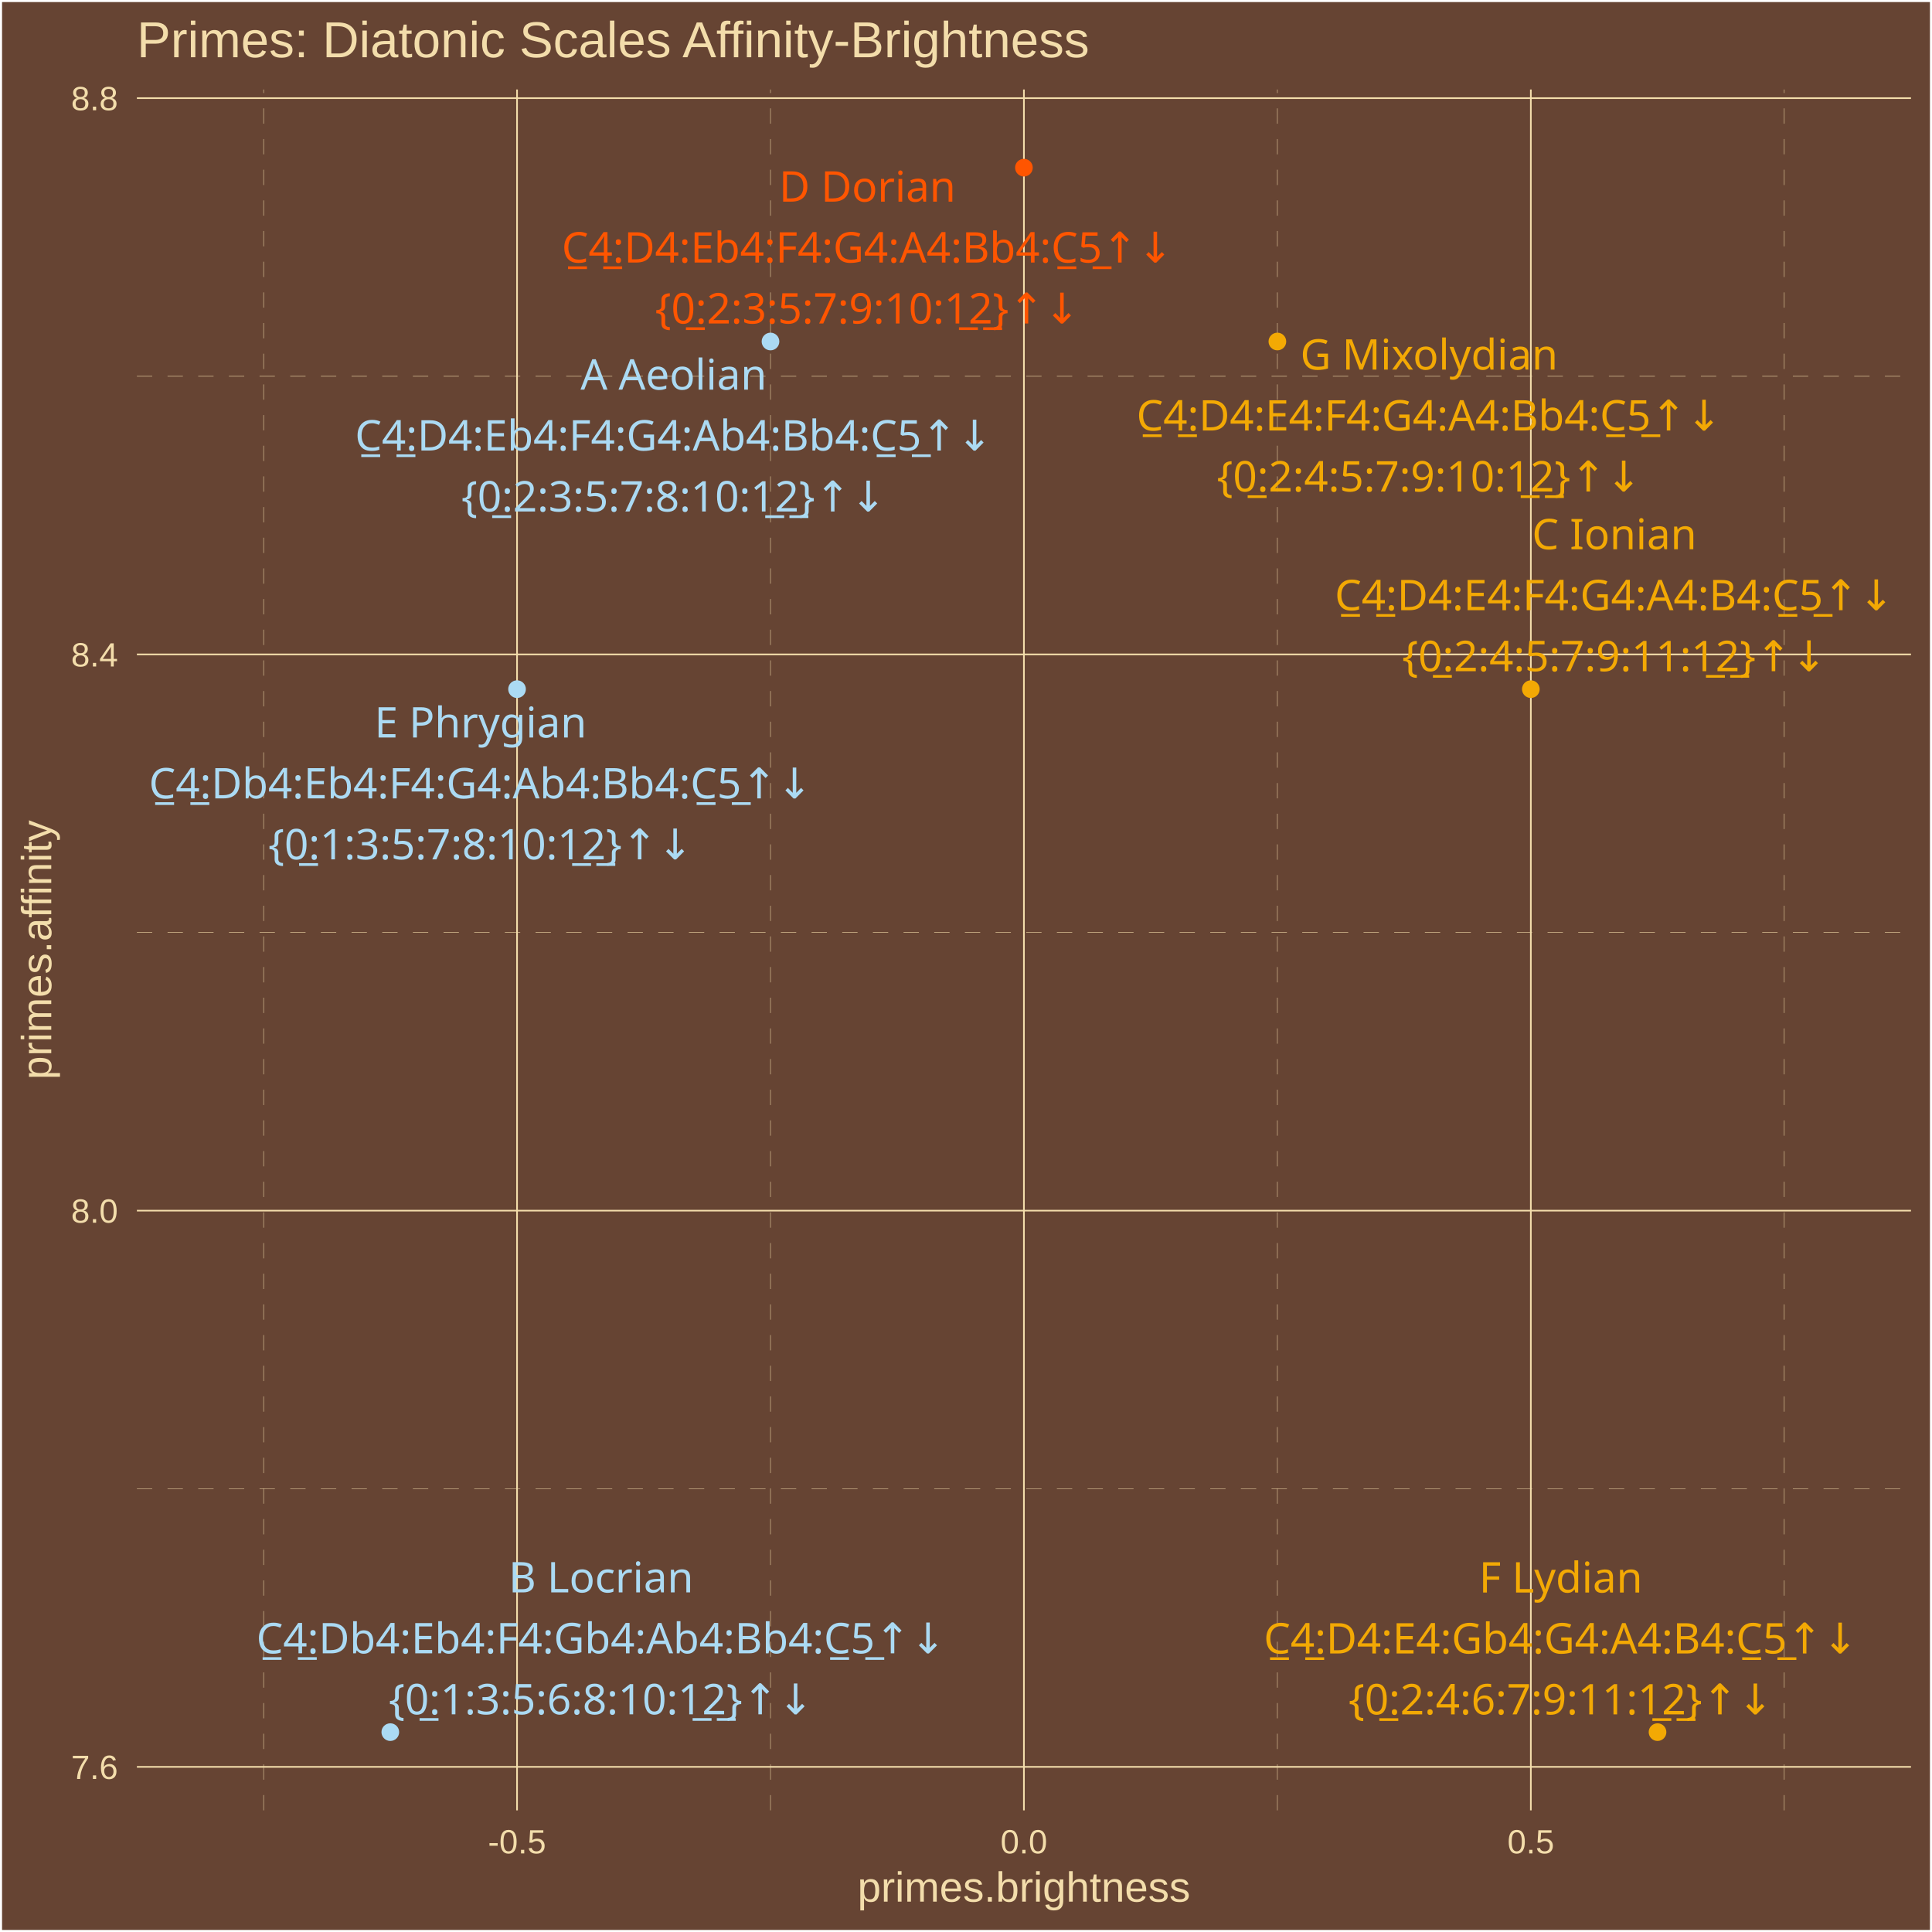
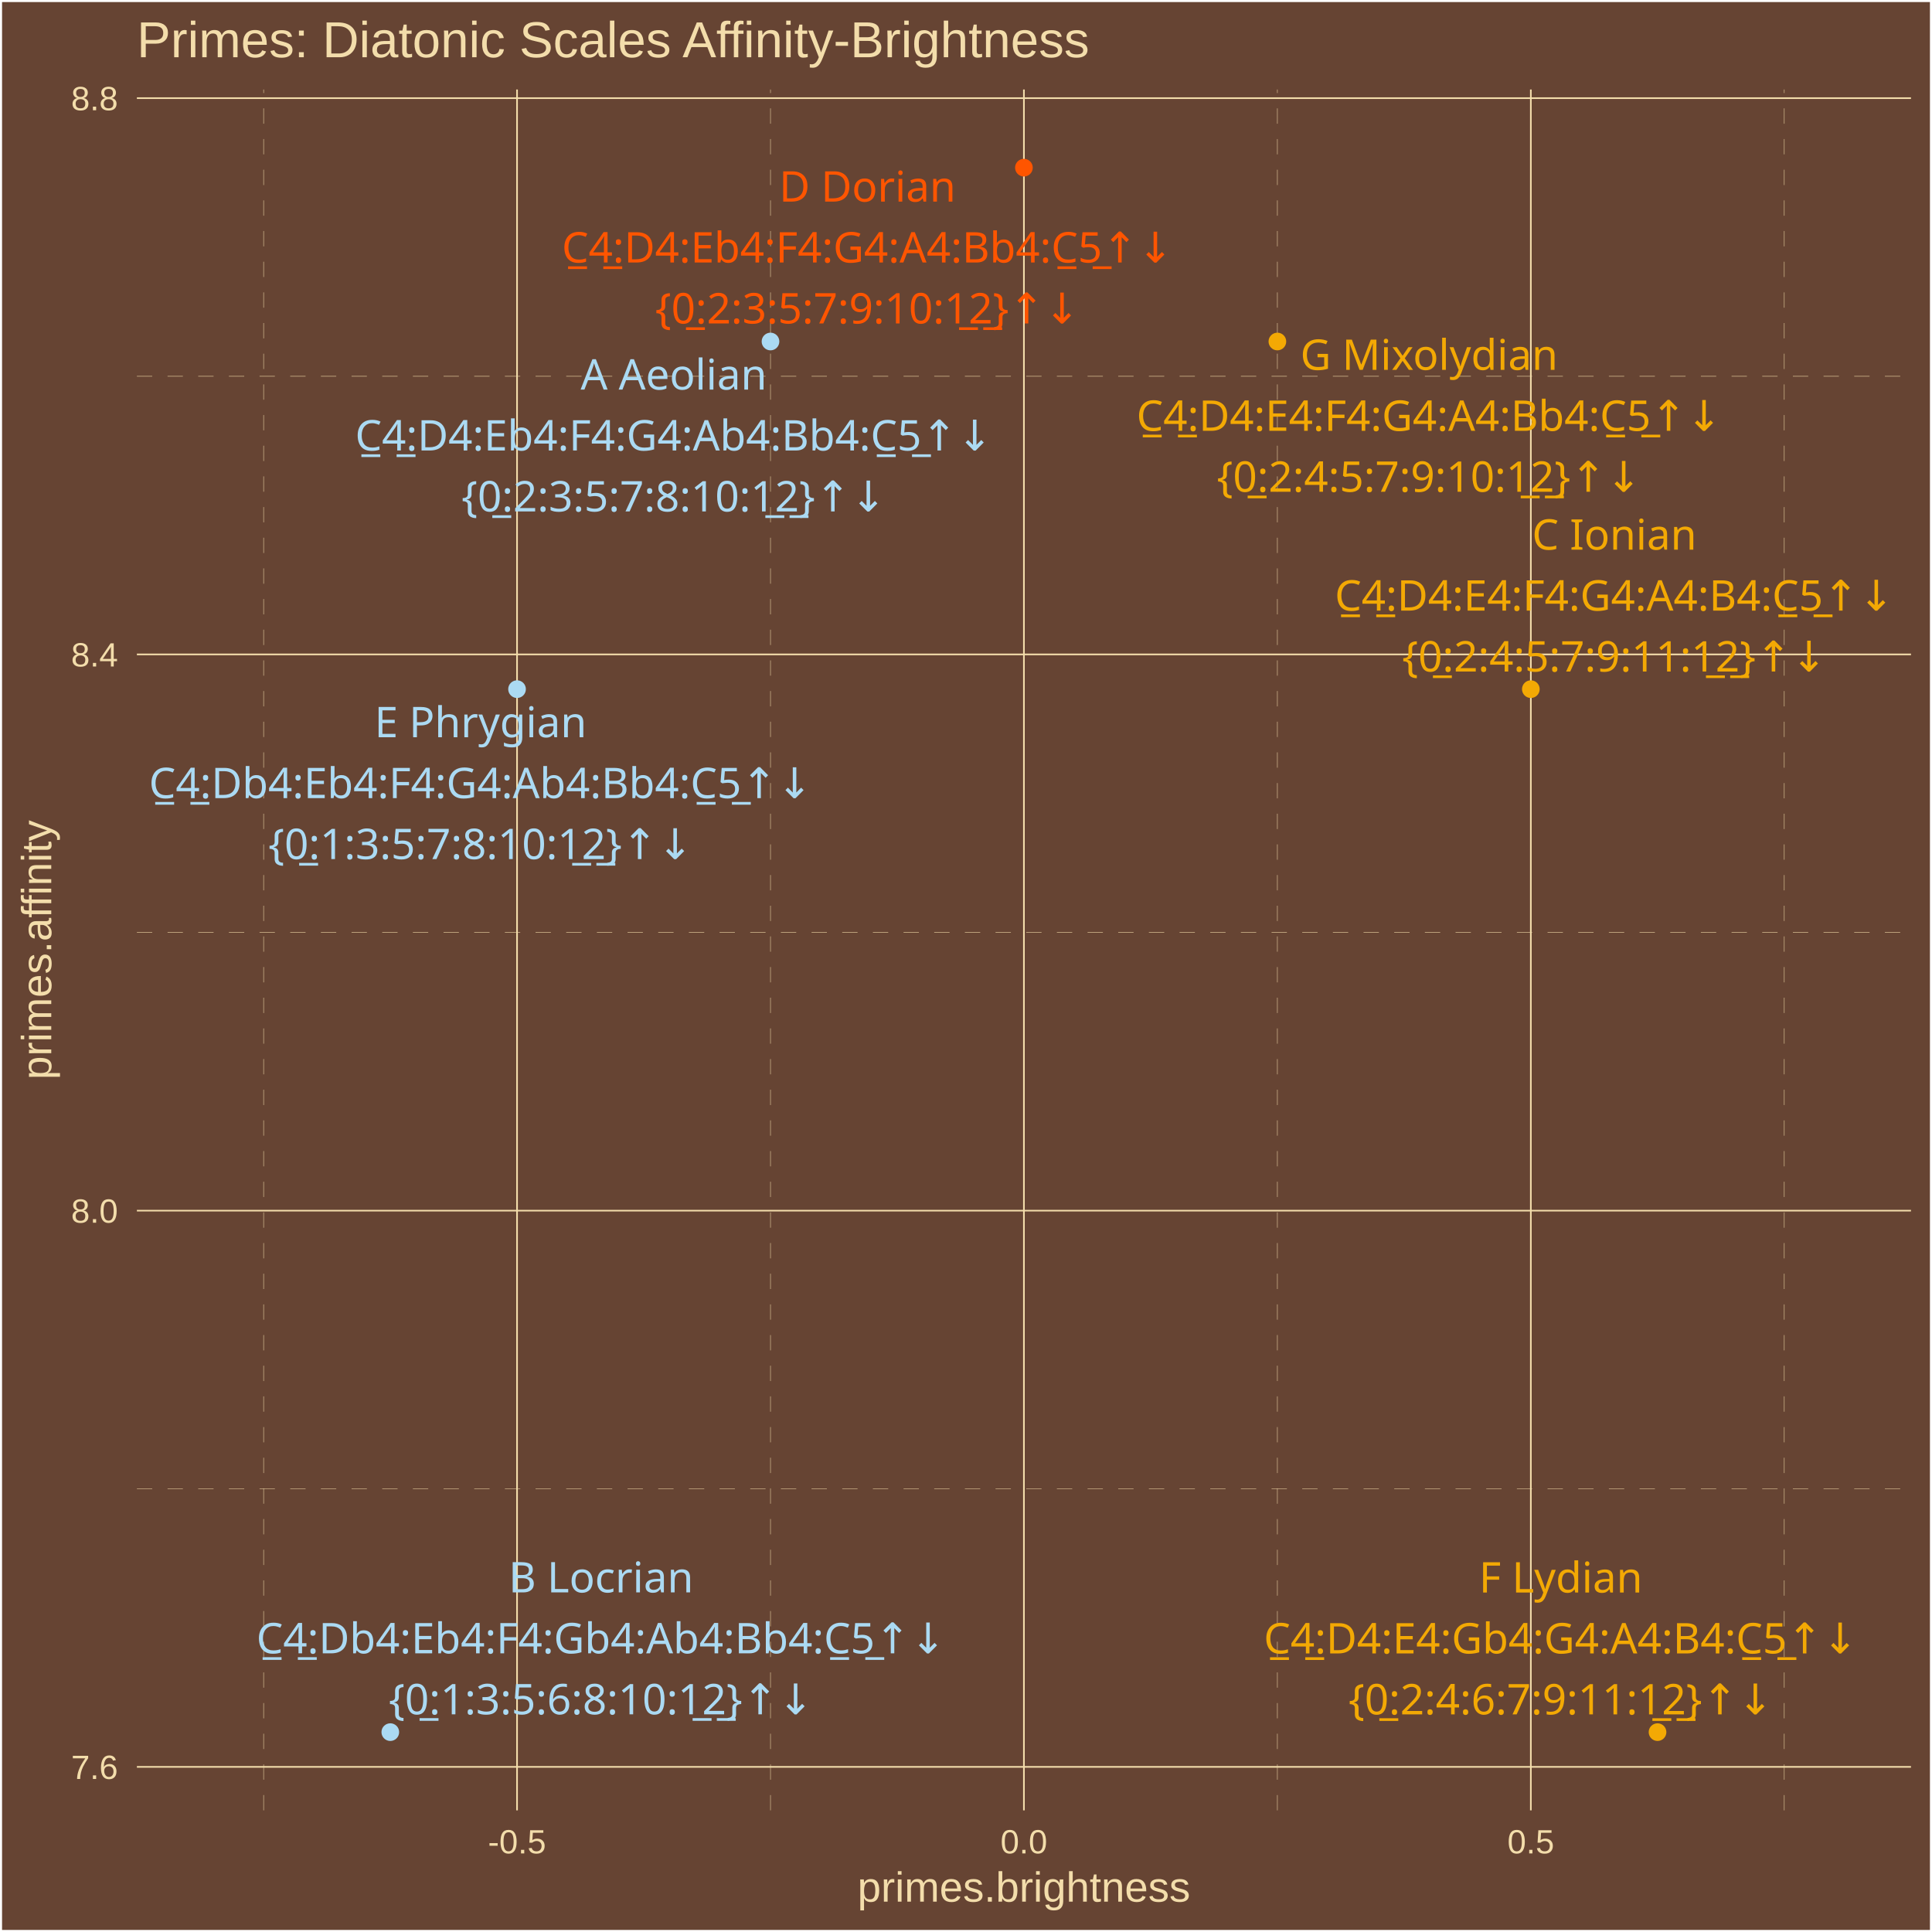
<svg xmlns="http://www.w3.org/2000/svg" class="svglite" width="504.00pt" height="504.00pt" viewBox="0 0 504.00 504.00">
  <defs>
    <style type="text/css">
    .svglite line, .svglite polyline, .svglite polygon, .svglite path, .svglite rect, .svglite circle {
      fill: none;
      stroke: #000000;
      stroke-linecap: round;
      stroke-linejoin: round;
      stroke-miterlimit: 10.00;
    }
    .svglite text {
      white-space: pre;
    }
  </style>
  </defs>
  <rect width="100%" height="100%" style="stroke: none; fill: #664433;" />
  <defs>
    <clipPath id="cpMC4wMHw1MDQuMDB8MC4wMHw1MDQuMDA=">
      <rect x="0.00" y="0.00" width="504.00" height="504.00" />
    </clipPath>
  </defs>
  <g clip-path="url(#cpMC4wMHw1MDQuMDB8MC4wMHw1MDQuMDA=)">
    <rect x="0.00" y="-0" width="504.00" height="504.00" style="stroke-width: 1.07; stroke: #FFFFFF; fill: #664433;" />
  </g>
  <defs>
    <clipPath id="cpMzUuNzF8NDk4LjUyfDIzLjM0fDQ3Mi4yNw==">
      <rect x="35.71" y="23.34" width="462.81" height="448.93" />
    </clipPath>
  </defs>
  <g clip-path="url(#cpMzUuNzF8NDk4LjUyfDIzLjM0fDQ3Mi4yNw==)">
    <rect x="35.71" y="23.34" width="462.81" height="448.93" style="stroke-width: 1.07; stroke: none; fill: #664433;" />
    <polyline points="35.71,388.38 498.52,388.38 " style="stroke-width: 0.11; stroke: #F3DDAB; stroke-dasharray: 4.00,4.00; stroke-linecap: butt;" />
    <polyline points="35.71,243.27 498.52,243.27 " style="stroke-width: 0.11; stroke: #F3DDAB; stroke-dasharray: 4.00,4.00; stroke-linecap: butt;" />
    <polyline points="35.71,98.16 498.52,98.16 " style="stroke-width: 0.11; stroke: #F3DDAB; stroke-dasharray: 4.00,4.00; stroke-linecap: butt;" />
    <polyline points="68.77,472.27 68.77,23.34 " style="stroke-width: 0.11; stroke: #F3DDAB; stroke-dasharray: 4.00,4.00; stroke-linecap: butt;" />
    <polyline points="201.00,472.27 201.00,23.34 " style="stroke-width: 0.11; stroke: #F3DDAB; stroke-dasharray: 4.00,4.00; stroke-linecap: butt;" />
    <polyline points="333.23,472.27 333.23,23.34 " style="stroke-width: 0.11; stroke: #F3DDAB; stroke-dasharray: 4.00,4.00; stroke-linecap: butt;" />
    <polyline points="465.46,472.27 465.46,23.34 " style="stroke-width: 0.11; stroke: #F3DDAB; stroke-dasharray: 4.00,4.00; stroke-linecap: butt;" />
    <polyline points="35.71,460.93 498.52,460.93 " style="stroke-width: 0.43; stroke: #F3DDAB; stroke-linecap: butt;" />
    <polyline points="35.71,315.82 498.52,315.82 " style="stroke-width: 0.43; stroke: #F3DDAB; stroke-linecap: butt;" />
    <polyline points="35.71,170.71 498.52,170.71 " style="stroke-width: 0.43; stroke: #F3DDAB; stroke-linecap: butt;" />
    <polyline points="35.71,25.60 498.52,25.60 " style="stroke-width: 0.43; stroke: #F3DDAB; stroke-linecap: butt;" />
    <polyline points="134.88,472.27 134.88,23.34 " style="stroke-width: 0.43; stroke: #F3DDAB; stroke-linecap: butt;" />
    <polyline points="267.11,472.27 267.11,23.34 " style="stroke-width: 0.43; stroke: #F3DDAB; stroke-linecap: butt;" />
    <polyline points="399.35,472.27 399.35,23.34 " style="stroke-width: 0.43; stroke: #F3DDAB; stroke-linecap: butt;" />
    <circle cx="101.82" cy="451.86" r="1.95" style="stroke-width: 0.71; stroke: #ABDAF3; fill: #ABDAF3;" />
    <circle cx="134.88" cy="179.78" r="1.95" style="stroke-width: 0.71; stroke: #ABDAF3; fill: #ABDAF3;" />
    <circle cx="201.00" cy="89.09" r="1.95" style="stroke-width: 0.71; stroke: #ABDAF3; fill: #ABDAF3;" />
    <circle cx="267.11" cy="43.74" r="1.95" style="stroke-width: 0.71; stroke: #FF5500; fill: #FF5500;" />
    <circle cx="333.23" cy="89.09" r="1.95" style="stroke-width: 0.71; stroke: #F3A904; fill: #F3A904;" />
    <circle cx="399.35" cy="179.78" r="1.95" style="stroke-width: 0.71; stroke: #F3A904; fill: #F3A904;" />
    <circle cx="432.40" cy="451.86" r="1.95" style="stroke-width: 0.71; stroke: #F3A904; fill: #F3A904;" />
    <text x="156.79" y="415.41" text-anchor="middle" style="font-size: 11.04px;fill: #ABDAF3; font-family: &quot;Arial Unicode MS&quot;;" textLength="46.60px" lengthAdjust="spacingAndGlyphs">B Locrian</text>
    <text x="156.79" y="431.31" text-anchor="middle" style="font-size: 11.04px;fill: #ABDAF3; font-family: &quot;Arial Unicode MS&quot;;" textLength="178.23px" lengthAdjust="spacingAndGlyphs">C̲4̲:Db4:Eb4:F4:Gb4:Ab4:Bb4:C̲5̲↑↓</text>
    <text x="156.79" y="447.21" text-anchor="middle" style="font-size: 11.04px;fill: #ABDAF3; font-family: &quot;Arial Unicode MS&quot;;" textLength="105.91px" lengthAdjust="spacingAndGlyphs">{0̲:1:3:5:6:8:10:1̲2̲}↑↓</text>
-     <text x="125.36" y="192.39" text-anchor="middle" style="font-size: 11.04px;fill: #ABDAF3; font-family: &quot;Arial Unicode MS&quot;;" textLength="53.96px" lengthAdjust="spacingAndGlyphs">E Phrygian</text>
-     <text x="125.36" y="208.28" text-anchor="middle" style="font-size: 11.04px;fill: #ABDAF3; font-family: &quot;Arial Unicode MS&quot;;" textLength="172.09px" lengthAdjust="spacingAndGlyphs">C̲4̲:Db4:Eb4:F4:G4:Ab4:Bb4:C̲5̲↑↓</text>
-     <text x="125.36" y="224.18" text-anchor="middle" style="font-size: 11.04px;fill: #ABDAF3; font-family: &quot;Arial Unicode MS&quot;;" textLength="105.91px" lengthAdjust="spacingAndGlyphs">{0̲:1:3:5:7:8:10:1̲2̲}↑↓</text>
-     <text x="175.73" y="101.64" text-anchor="middle" style="font-size: 11.04px;fill: #ABDAF3; font-family: &quot;Arial Unicode MS&quot;;" textLength="47.22px" lengthAdjust="spacingAndGlyphs">A Aeolian</text>
-     <text x="175.73" y="117.53" text-anchor="middle" style="font-size: 11.04px;fill: #ABDAF3; font-family: &quot;Arial Unicode MS&quot;;" textLength="165.96px" lengthAdjust="spacingAndGlyphs">C̲4̲:D4:Eb4:F4:G4:Ab4:Bb4:C̲5̲↑↓</text>
-     <text x="175.73" y="133.43" text-anchor="middle" style="font-size: 11.04px;fill: #ABDAF3; font-family: &quot;Arial Unicode MS&quot;;" textLength="105.91px" lengthAdjust="spacingAndGlyphs">{0̲:2:3:5:7:8:10:1̲2̲}↑↓</text>
-     <text x="226.27" y="52.60" text-anchor="middle" style="font-size: 11.04px;fill: #FF5500; font-family: &quot;Arial Unicode MS&quot;;" textLength="43.52px" lengthAdjust="spacingAndGlyphs">D Dorian</text>
-     <text x="226.27" y="68.49" text-anchor="middle" style="font-size: 11.04px;fill: #FF5500; font-family: &quot;Arial Unicode MS&quot;;" textLength="159.83px" lengthAdjust="spacingAndGlyphs">C̲4̲:D4:Eb4:F4:G4:A4:Bb4:C̲5̲↑↓</text>
-     <text x="226.27" y="84.39" text-anchor="middle" style="font-size: 11.04px;fill: #FF5500; font-family: &quot;Arial Unicode MS&quot;;" textLength="105.91px" lengthAdjust="spacingAndGlyphs">{0̲:2:3:5:7:9:10:1̲2̲}↑↓</text>
-     <text x="372.81" y="96.42" text-anchor="middle" style="font-size: 11.04px;fill: #F3A904; font-family: &quot;Arial Unicode MS&quot;;" textLength="63.75px" lengthAdjust="spacingAndGlyphs">G Mixolydian</text>
-     <text x="372.81" y="112.31" text-anchor="middle" style="font-size: 11.04px;fill: #F3A904; font-family: &quot;Arial Unicode MS&quot;;" textLength="153.69px" lengthAdjust="spacingAndGlyphs">C̲4̲:D4:E4:F4:G4:A4:Bb4:C̲5̲↑↓</text>
-     <text x="372.81" y="128.21" text-anchor="middle" style="font-size: 11.04px;fill: #F3A904; font-family: &quot;Arial Unicode MS&quot;;" textLength="105.91px" lengthAdjust="spacingAndGlyphs">{0̲:2:4:5:7:9:10:1̲2̲}↑↓</text>
-     <text x="421.14" y="143.29" text-anchor="middle" style="font-size: 11.04px;fill: #F3A904; font-family: &quot;Arial Unicode MS&quot;;" textLength="41.08px" lengthAdjust="spacingAndGlyphs">C Ionian</text>
-     <text x="421.14" y="159.19" text-anchor="middle" style="font-size: 11.04px;fill: #F3A904; font-family: &quot;Arial Unicode MS&quot;;" textLength="147.56px" lengthAdjust="spacingAndGlyphs">C̲4̲:D4:E4:F4:G4:A4:B4:C̲5̲↑↓</text>
-     <text x="421.14" y="175.09" text-anchor="middle" style="font-size: 11.04px;fill: #F3A904; font-family: &quot;Arial Unicode MS&quot;;" textLength="105.91px" lengthAdjust="spacingAndGlyphs">{0̲:2:4:5:7:9:11:1̲2̲}↑↓</text>
+     <text x="125.37" y="192.32" text-anchor="middle" style="font-size: 11.04px;fill: #ABDAF3; font-family: &quot;Arial Unicode MS&quot;;" textLength="53.96px" lengthAdjust="spacingAndGlyphs">E Phrygian</text>
+     <text x="125.37" y="208.21" text-anchor="middle" style="font-size: 11.04px;fill: #ABDAF3; font-family: &quot;Arial Unicode MS&quot;;" textLength="172.09px" lengthAdjust="spacingAndGlyphs">C̲4̲:Db4:Eb4:F4:G4:Ab4:Bb4:C̲5̲↑↓</text>
+     <text x="125.37" y="224.11" text-anchor="middle" style="font-size: 11.04px;fill: #ABDAF3; font-family: &quot;Arial Unicode MS&quot;;" textLength="105.91px" lengthAdjust="spacingAndGlyphs">{0̲:1:3:5:7:8:10:1̲2̲}↑↓</text>
+     <text x="175.76" y="101.63" text-anchor="middle" style="font-size: 11.04px;fill: #ABDAF3; font-family: &quot;Arial Unicode MS&quot;;" textLength="47.22px" lengthAdjust="spacingAndGlyphs">A Aeolian</text>
+     <text x="175.76" y="117.52" text-anchor="middle" style="font-size: 11.04px;fill: #ABDAF3; font-family: &quot;Arial Unicode MS&quot;;" textLength="165.96px" lengthAdjust="spacingAndGlyphs">C̲4̲:D4:Eb4:F4:G4:Ab4:Bb4:C̲5̲↑↓</text>
+     <text x="175.76" y="133.42" text-anchor="middle" style="font-size: 11.04px;fill: #ABDAF3; font-family: &quot;Arial Unicode MS&quot;;" textLength="105.91px" lengthAdjust="spacingAndGlyphs">{0̲:2:3:5:7:8:10:1̲2̲}↑↓</text>
+     <text x="226.29" y="52.59" text-anchor="middle" style="font-size: 11.04px;fill: #FF5500; font-family: &quot;Arial Unicode MS&quot;;" textLength="43.52px" lengthAdjust="spacingAndGlyphs">D Dorian</text>
+     <text x="226.29" y="68.48" text-anchor="middle" style="font-size: 11.04px;fill: #FF5500; font-family: &quot;Arial Unicode MS&quot;;" textLength="159.83px" lengthAdjust="spacingAndGlyphs">C̲4̲:D4:Eb4:F4:G4:A4:Bb4:C̲5̲↑↓</text>
+     <text x="226.29" y="84.38" text-anchor="middle" style="font-size: 11.04px;fill: #FF5500; font-family: &quot;Arial Unicode MS&quot;;" textLength="105.91px" lengthAdjust="spacingAndGlyphs">{0̲:2:3:5:7:9:10:1̲2̲}↑↓</text>
+     <text x="372.81" y="96.49" text-anchor="middle" style="font-size: 11.04px;fill: #F3A904; font-family: &quot;Arial Unicode MS&quot;;" textLength="63.75px" lengthAdjust="spacingAndGlyphs">G Mixolydian</text>
+     <text x="372.81" y="112.39" text-anchor="middle" style="font-size: 11.04px;fill: #F3A904; font-family: &quot;Arial Unicode MS&quot;;" textLength="153.69px" lengthAdjust="spacingAndGlyphs">C̲4̲:D4:E4:F4:G4:A4:Bb4:C̲5̲↑↓</text>
+     <text x="372.81" y="128.29" text-anchor="middle" style="font-size: 11.04px;fill: #F3A904; font-family: &quot;Arial Unicode MS&quot;;" textLength="105.91px" lengthAdjust="spacingAndGlyphs">{0̲:2:4:5:7:9:10:1̲2̲}↑↓</text>
+     <text x="421.14" y="143.39" text-anchor="middle" style="font-size: 11.04px;fill: #F3A904; font-family: &quot;Arial Unicode MS&quot;;" textLength="41.08px" lengthAdjust="spacingAndGlyphs">C Ionian</text>
+     <text x="421.14" y="159.29" text-anchor="middle" style="font-size: 11.04px;fill: #F3A904; font-family: &quot;Arial Unicode MS&quot;;" textLength="147.56px" lengthAdjust="spacingAndGlyphs">C̲4̲:D4:E4:F4:G4:A4:B4:C̲5̲↑↓</text>
+     <text x="421.14" y="175.18" text-anchor="middle" style="font-size: 11.04px;fill: #F3A904; font-family: &quot;Arial Unicode MS&quot;;" textLength="105.91px" lengthAdjust="spacingAndGlyphs">{0̲:2:4:5:7:9:11:1̲2̲}↑↓</text>
    <text x="407.16" y="415.44" text-anchor="middle" style="font-size: 11.04px;fill: #F3A904; font-family: &quot;Arial Unicode MS&quot;;" textLength="42.31px" lengthAdjust="spacingAndGlyphs">F Lydian</text>
-     <text x="407.16" y="431.34" text-anchor="middle" style="font-size: 11.04px;fill: #F3A904; font-family: &quot;Arial Unicode MS&quot;;" textLength="155.53px" lengthAdjust="spacingAndGlyphs">C̲4̲:D4:E4:Gb4:G4:A4:B4:C̲5̲↑↓</text>
+     <text x="407.16" y="431.33" text-anchor="middle" style="font-size: 11.04px;fill: #F3A904; font-family: &quot;Arial Unicode MS&quot;;" textLength="155.53px" lengthAdjust="spacingAndGlyphs">C̲4̲:D4:E4:Gb4:G4:A4:B4:C̲5̲↑↓</text>
    <text x="407.16" y="447.23" text-anchor="middle" style="font-size: 11.04px;fill: #F3A904; font-family: &quot;Arial Unicode MS&quot;;" textLength="105.91px" lengthAdjust="spacingAndGlyphs">{0̲:2:4:6:7:9:11:1̲2̲}↑↓</text>
  </g>
  <g clip-path="url(#cpMC4wMHw1MDQuMDB8MC4wMHw1MDQuMDA=)">
    <text x="30.78" y="464.08" text-anchor="end" style="font-size: 8.80px;fill: #F3DDAB; font-family: &quot;Arial&quot;;" textLength="12.23px" lengthAdjust="spacingAndGlyphs">7.6</text>
    <text x="30.78" y="318.97" text-anchor="end" style="font-size: 8.80px;fill: #F3DDAB; font-family: &quot;Arial&quot;;" textLength="12.23px" lengthAdjust="spacingAndGlyphs">8.0</text>
    <text x="30.78" y="173.87" text-anchor="end" style="font-size: 8.80px;fill: #F3DDAB; font-family: &quot;Arial&quot;;" textLength="12.23px" lengthAdjust="spacingAndGlyphs">8.4</text>
    <text x="30.78" y="28.76" text-anchor="end" style="font-size: 8.80px;fill: #F3DDAB; font-family: &quot;Arial&quot;;" textLength="12.23px" lengthAdjust="spacingAndGlyphs">8.8</text>
    <text x="134.88" y="483.50" text-anchor="middle" style="font-size: 8.80px;fill: #F3DDAB; font-family: &quot;Arial&quot;;" textLength="15.16px" lengthAdjust="spacingAndGlyphs">-0.5</text>
    <text x="267.11" y="483.50" text-anchor="middle" style="font-size: 8.80px;fill: #F3DDAB; font-family: &quot;Arial&quot;;" textLength="12.23px" lengthAdjust="spacingAndGlyphs">0.0</text>
    <text x="399.35" y="483.50" text-anchor="middle" style="font-size: 8.80px;fill: #F3DDAB; font-family: &quot;Arial&quot;;" textLength="12.23px" lengthAdjust="spacingAndGlyphs">0.5</text>
    <text x="267.11" y="496.09" text-anchor="middle" style="font-size: 11.00px;fill: #F3DDAB; font-family: &quot;Arial&quot;;" textLength="86.82px" lengthAdjust="spacingAndGlyphs">primes.brightness</text>
    <text transform="translate(13.37,247.80) rotate(-90)" text-anchor="middle" style="font-size: 11.00px;fill: #F3DDAB; font-family: &quot;Arial&quot;;" textLength="67.85px" lengthAdjust="spacingAndGlyphs">primes.affinity</text>
    <text x="35.71" y="14.94" style="font-size: 13.20px;fill: #F3DDAB; font-family: &quot;Arial&quot;;" textLength="249.25px" lengthAdjust="spacingAndGlyphs">Primes: Diatonic Scales Affinity-Brightness</text>
  </g>
</svg>
